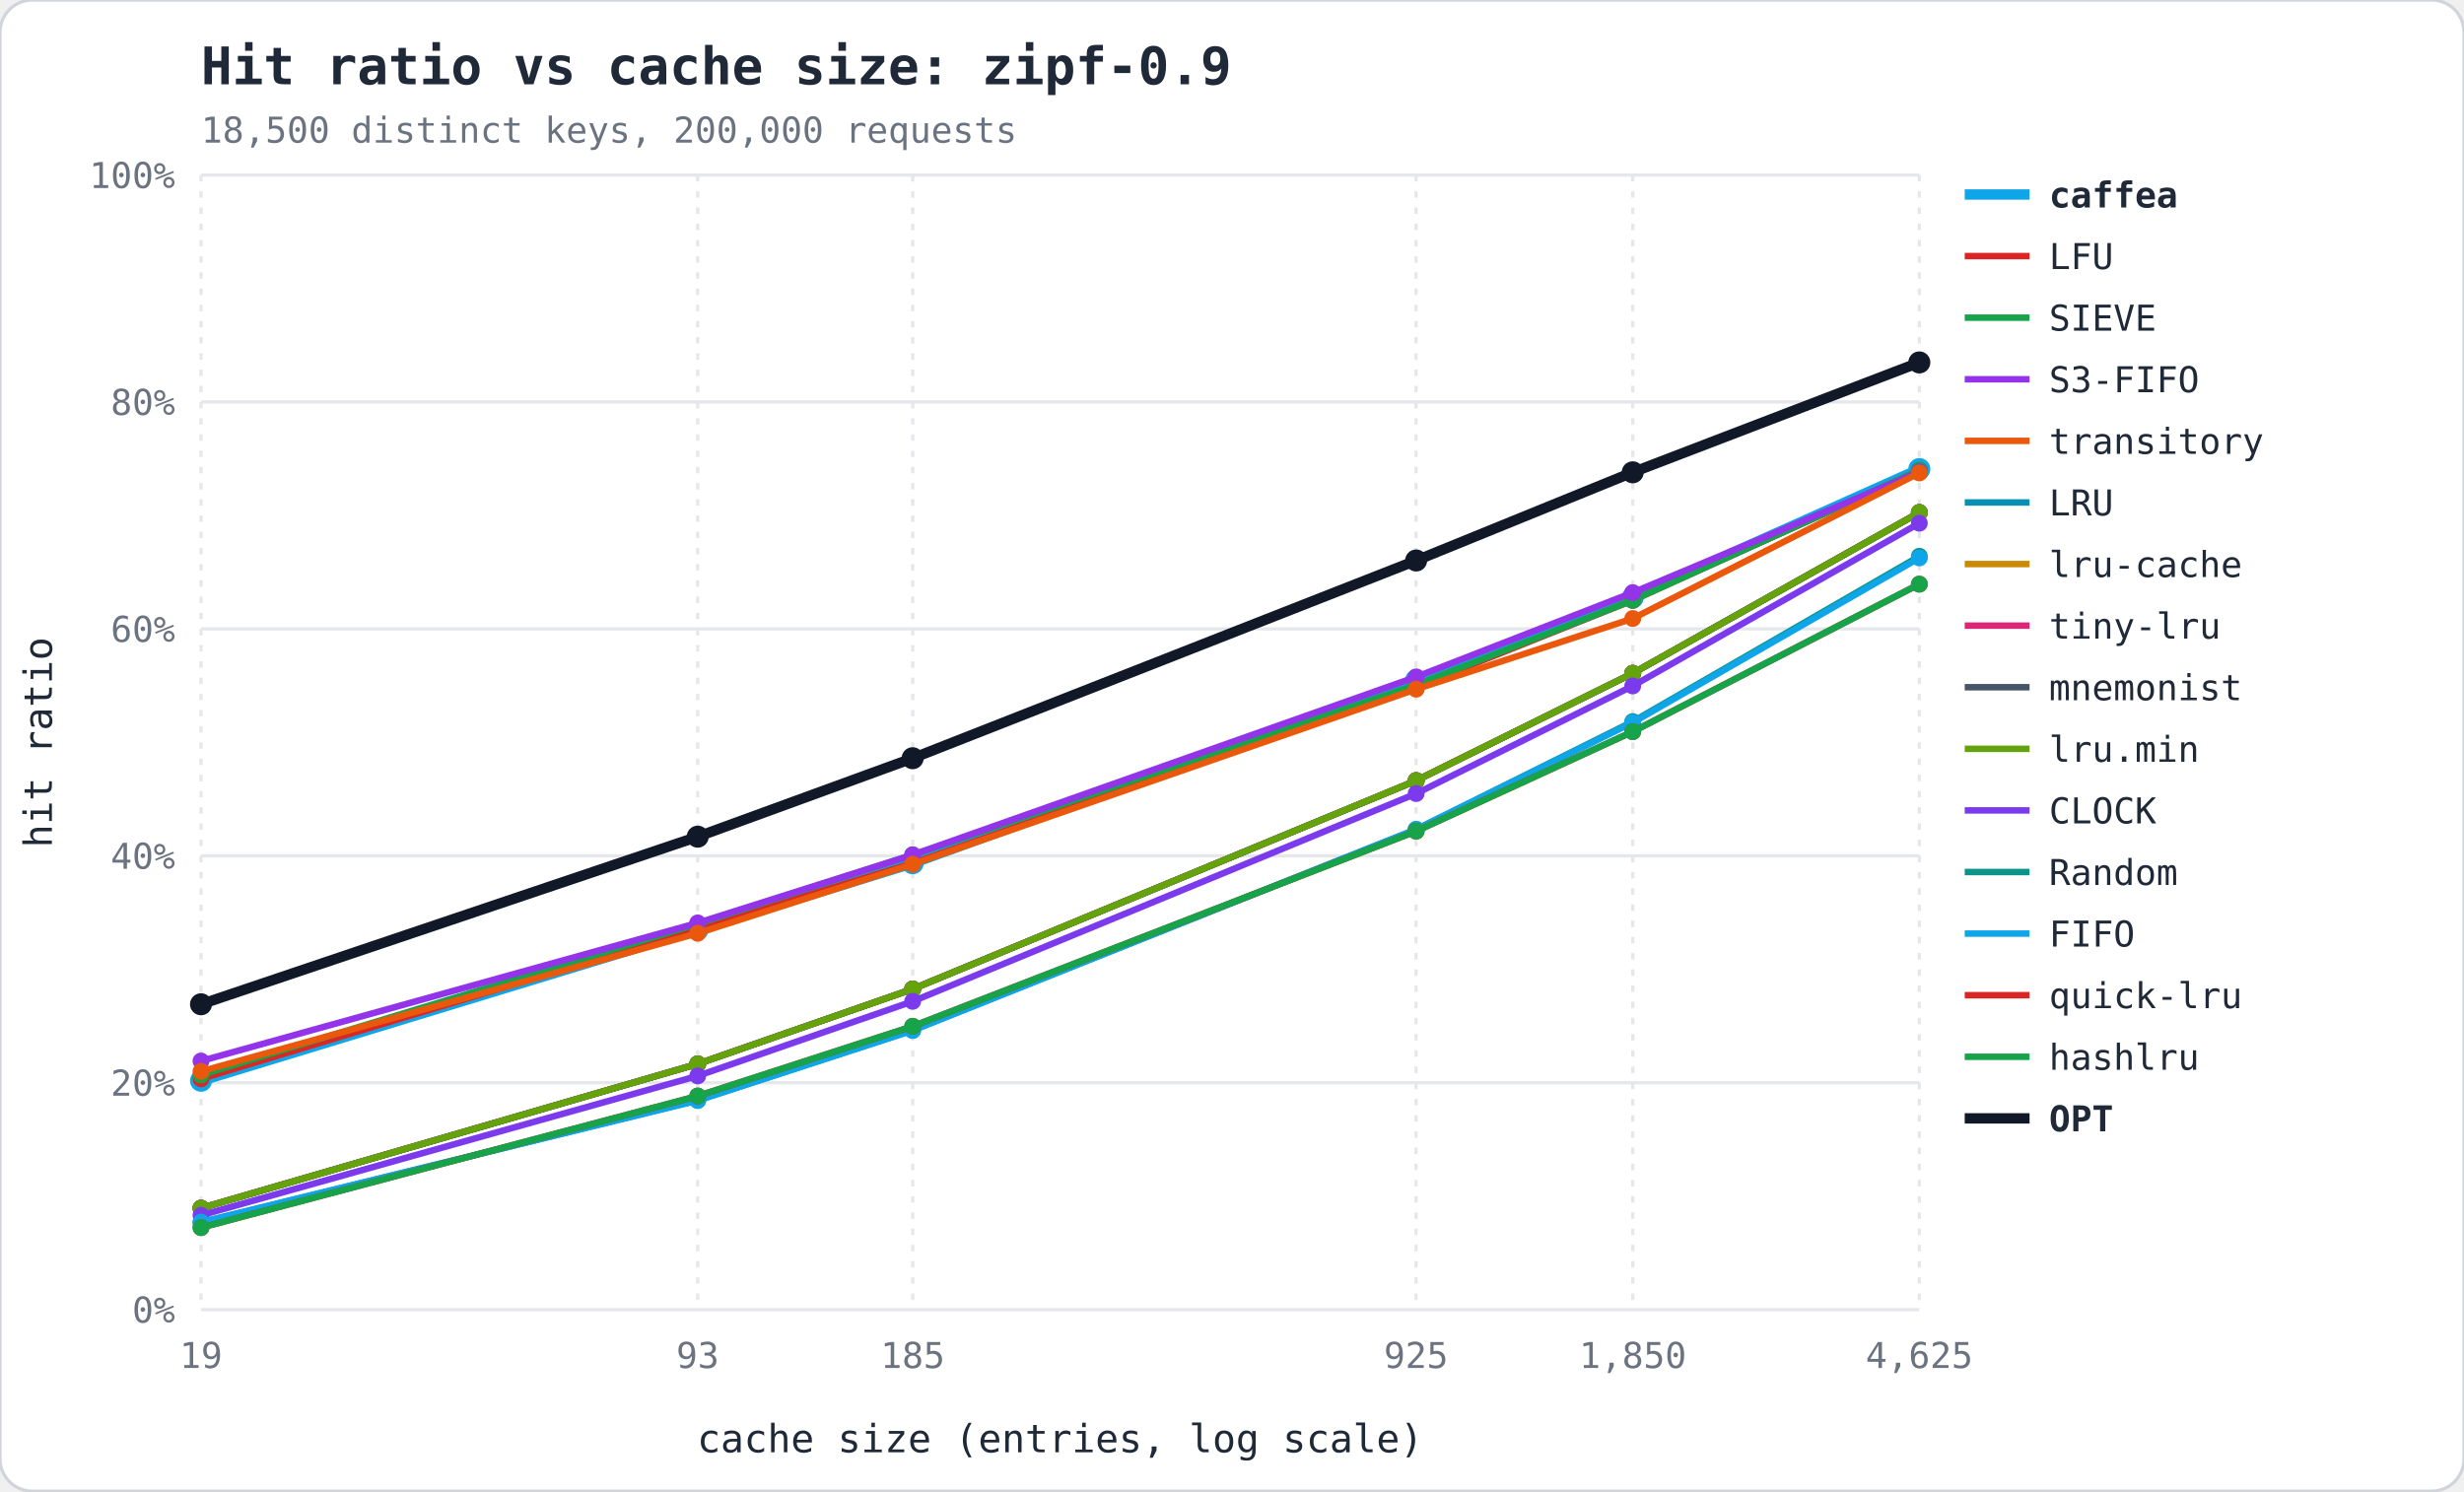
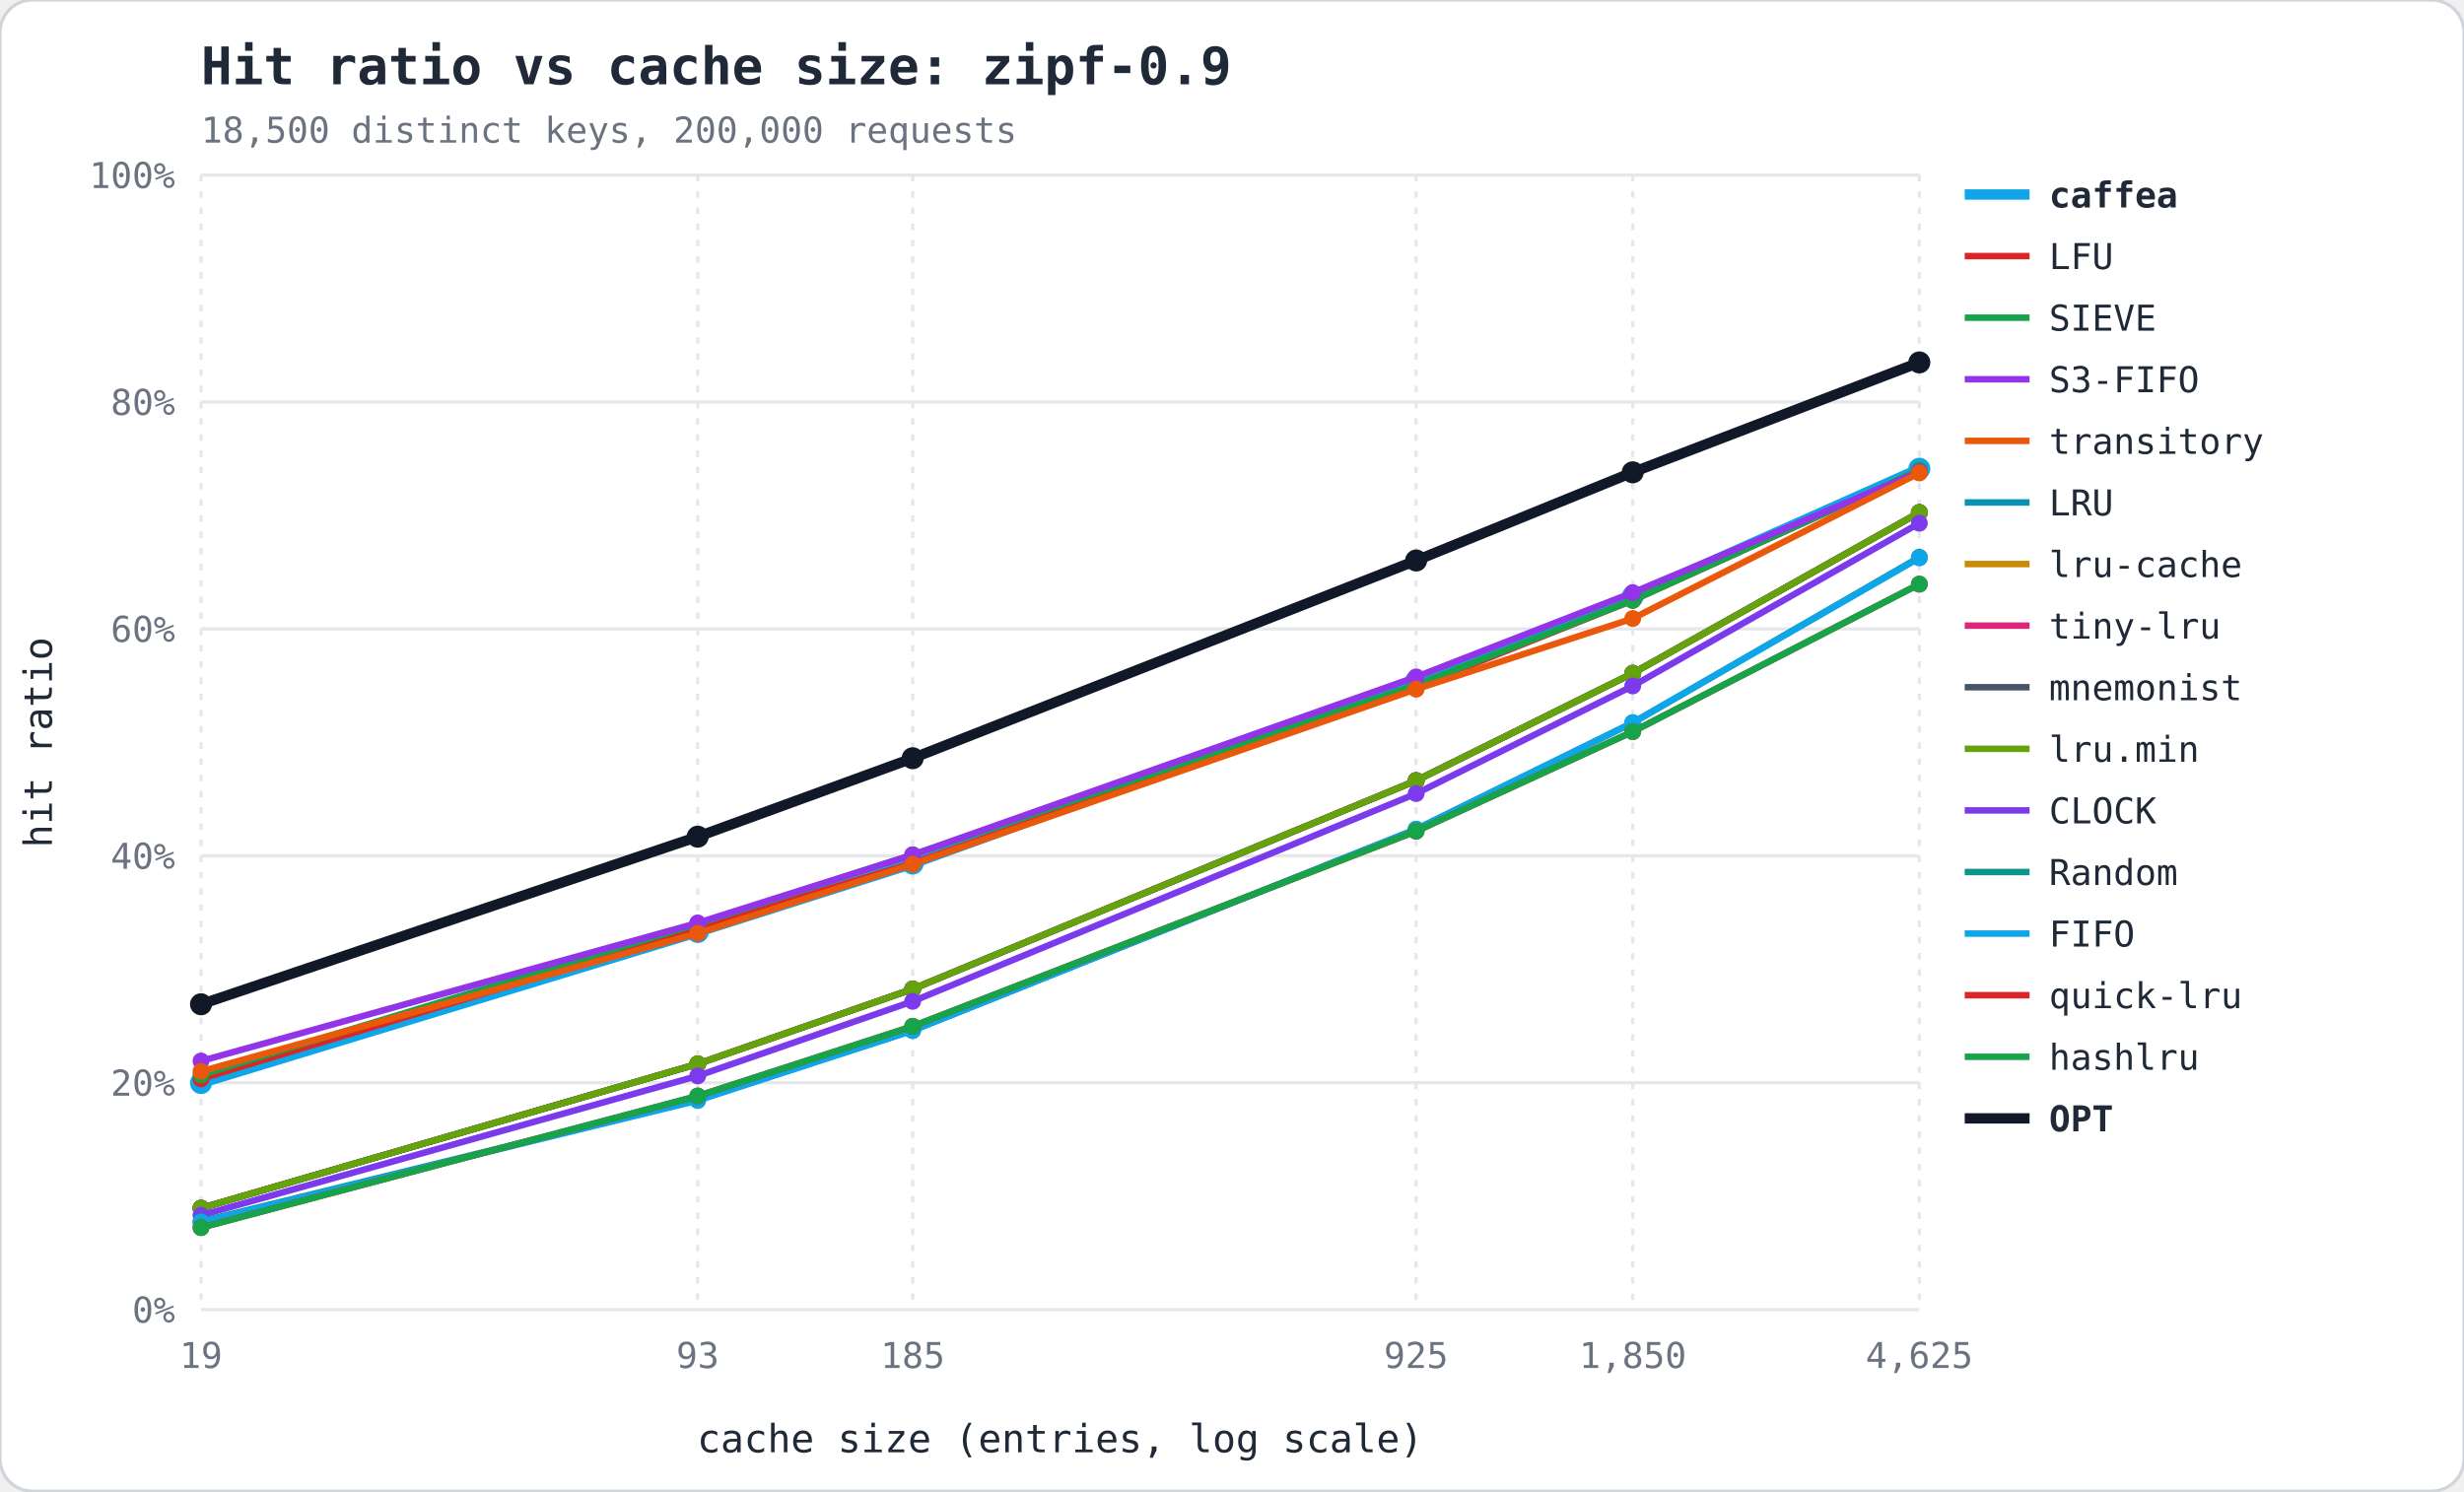
<svg xmlns="http://www.w3.org/2000/svg" viewBox="0 0 760 460" width="760" height="460" role="img">
  <rect x="0" y="0" width="760" height="460" rx="10" fill="#ffffff" stroke="#d1d5db" />
  <text x="62" y="26" font-family="ui-monospace,monospace" font-size="16" font-weight="700" fill="#1f2937">Hit ratio vs cache size: zipf-0.9</text>
  <text x="62" y="44" font-family="ui-monospace,monospace" font-size="11" fill="#6b7280">18,500 distinct keys, 200,000 requests</text>
  <line x1="62" y1="404" x2="592" y2="404" stroke="#e5e7eb" />
  <text x="54" y="408" text-anchor="end" font-family="ui-monospace,monospace" font-size="11" fill="#6b7280">0%</text>
  <line x1="62" y1="334" x2="592" y2="334" stroke="#e5e7eb" />
  <text x="54" y="338" text-anchor="end" font-family="ui-monospace,monospace" font-size="11" fill="#6b7280">20%</text>
  <line x1="62" y1="264" x2="592" y2="264" stroke="#e5e7eb" />
  <text x="54" y="268" text-anchor="end" font-family="ui-monospace,monospace" font-size="11" fill="#6b7280">40%</text>
  <line x1="62" y1="194" x2="592" y2="194" stroke="#e5e7eb" />
  <text x="54" y="198" text-anchor="end" font-family="ui-monospace,monospace" font-size="11" fill="#6b7280">60%</text>
  <line x1="62" y1="124" x2="592" y2="124" stroke="#e5e7eb" />
  <text x="54" y="128" text-anchor="end" font-family="ui-monospace,monospace" font-size="11" fill="#6b7280">80%</text>
  <line x1="62" y1="54" x2="592" y2="54" stroke="#e5e7eb" />
  <text x="54" y="58" text-anchor="end" font-family="ui-monospace,monospace" font-size="11" fill="#6b7280">100%</text>
  <line x1="62" y1="54" x2="62" y2="404" stroke="#e5e7eb" stroke-dasharray="2,3" />
  <text x="62" y="422" text-anchor="middle" font-family="ui-monospace,monospace" font-size="11" fill="#6b7280">19</text>
  <line x1="215.186" y1="54" x2="215.186" y2="404" stroke="#e5e7eb" stroke-dasharray="2,3" />
  <text x="215.186" y="422" text-anchor="middle" font-family="ui-monospace,monospace" font-size="11" fill="#6b7280">93</text>
  <line x1="281.523" y1="54" x2="281.523" y2="404" stroke="#e5e7eb" stroke-dasharray="2,3" />
  <text x="281.523" y="422" text-anchor="middle" font-family="ui-monospace,monospace" font-size="11" fill="#6b7280">185</text>
  <line x1="436.762" y1="54" x2="436.762" y2="404" stroke="#e5e7eb" stroke-dasharray="2,3" />
  <text x="436.762" y="422" text-anchor="middle" font-family="ui-monospace,monospace" font-size="11" fill="#6b7280">925</text>
  <line x1="503.619" y1="54" x2="503.619" y2="404" stroke="#e5e7eb" stroke-dasharray="2,3" />
  <text x="503.619" y="422" text-anchor="middle" font-family="ui-monospace,monospace" font-size="11" fill="#6b7280">1,850</text>
  <line x1="592" y1="54" x2="592" y2="404" stroke="#e5e7eb" stroke-dasharray="2,3" />
  <text x="592" y="422" text-anchor="middle" font-family="ui-monospace,monospace" font-size="11" fill="#6b7280">4,625</text>
  <text x="327" y="448" text-anchor="middle" font-family="ui-monospace,monospace" font-size="12" fill="#1f2937">cache size (entries, log scale)</text>
  <text x="16" y="229" text-anchor="middle" font-family="ui-monospace,monospace" font-size="12" fill="#1f2937" transform="rotate(-90 16 229)">hit ratio</text>
-   <polyline points="62.0,333.4 215.2,286.7 281.5,266.3 436.8,209.8 503.6,184.3 592.0,144.7" fill="none" stroke="#0ea5e9" stroke-width="3.2" stroke-linejoin="round" />
-   <circle cx="62.0" cy="333.4" r="3.4" fill="#0ea5e9" />
-   <circle cx="215.2" cy="286.7" r="3.4" fill="#0ea5e9" />
-   <circle cx="281.5" cy="266.3" r="3.4" fill="#0ea5e9" />
-   <circle cx="436.8" cy="209.8" r="3.4" fill="#0ea5e9" />
-   <circle cx="503.6" cy="184.3" r="3.4" fill="#0ea5e9" />
-   <circle cx="592.0" cy="144.7" r="3.4" fill="#0ea5e9" />
+   <polyline points="62.0,334.1 215.2,287.5 281.5,266.4 436.8,210.0 503.6,184.0 592.0,144.6" fill="none" stroke="#0ea5e9" stroke-width="3.2" stroke-linejoin="round" />
+   <circle cx="62.0" cy="334.1" r="3.4" fill="#0ea5e9" />
+   <circle cx="215.2" cy="287.5" r="3.4" fill="#0ea5e9" />
+   <circle cx="281.5" cy="266.4" r="3.4" fill="#0ea5e9" />
+   <circle cx="436.8" cy="210.0" r="3.4" fill="#0ea5e9" />
+   <circle cx="503.6" cy="184.0" r="3.4" fill="#0ea5e9" />
+   <circle cx="592.0" cy="144.6" r="3.4" fill="#0ea5e9" />
  <line x1="606" y1="60" x2="626" y2="60" stroke="#0ea5e9" stroke-width="3.2" />
  <text x="632" y="64" font-family="ui-monospace,monospace" font-size="11" font-weight="700" fill="#1f2937">caffea</text>
  <polyline points="62.0,332.8 215.2,286.5 281.5,266.3 436.8,211.9 503.6,185.2 592.0,145.1" fill="none" stroke="#dc2626" stroke-width="2" stroke-linejoin="round" />
  <circle cx="62.0" cy="332.8" r="2.6" fill="#dc2626" />
  <circle cx="215.2" cy="286.5" r="2.6" fill="#dc2626" />
  <circle cx="281.5" cy="266.3" r="2.6" fill="#dc2626" />
  <circle cx="436.8" cy="211.9" r="2.6" fill="#dc2626" />
  <circle cx="503.6" cy="185.2" r="2.6" fill="#dc2626" />
  <circle cx="592.0" cy="145.1" r="2.6" fill="#dc2626" />
  <line x1="606" y1="79" x2="626" y2="79" stroke="#dc2626" stroke-width="2" />
  <text x="632" y="83" font-family="ui-monospace,monospace" font-size="11" font-weight="400" fill="#1f2937">LFU</text>
  <polyline points="62.0,331.6 215.2,285.0 281.5,263.7 436.8,211.3 503.6,185.2 592.0,145.1" fill="none" stroke="#16a34a" stroke-width="2" stroke-linejoin="round" />
  <circle cx="62.0" cy="331.6" r="2.6" fill="#16a34a" />
  <circle cx="215.2" cy="285.0" r="2.6" fill="#16a34a" />
  <circle cx="281.5" cy="263.7" r="2.6" fill="#16a34a" />
  <circle cx="436.8" cy="211.3" r="2.6" fill="#16a34a" />
  <circle cx="503.6" cy="185.2" r="2.6" fill="#16a34a" />
  <circle cx="592.0" cy="145.1" r="2.6" fill="#16a34a" />
  <line x1="606" y1="98" x2="626" y2="98" stroke="#16a34a" stroke-width="2" />
  <text x="632" y="102" font-family="ui-monospace,monospace" font-size="11" font-weight="400" fill="#1f2937">SIEVE</text>
  <polyline points="62.0,327.3 215.2,284.7 281.5,263.7 436.8,208.8 503.6,182.8 592.0,145.6" fill="none" stroke="#9333ea" stroke-width="2" stroke-linejoin="round" />
  <circle cx="62.0" cy="327.3" r="2.6" fill="#9333ea" />
  <circle cx="215.2" cy="284.7" r="2.6" fill="#9333ea" />
  <circle cx="281.5" cy="263.7" r="2.6" fill="#9333ea" />
  <circle cx="436.8" cy="208.8" r="2.6" fill="#9333ea" />
  <circle cx="503.6" cy="182.8" r="2.6" fill="#9333ea" />
  <circle cx="592.0" cy="145.6" r="2.6" fill="#9333ea" />
  <line x1="606" y1="117" x2="626" y2="117" stroke="#9333ea" stroke-width="2" />
  <text x="632" y="121" font-family="ui-monospace,monospace" font-size="11" font-weight="400" fill="#1f2937">S3-FIFO</text>
  <polyline points="62.0,330.5 215.2,287.9 281.5,266.6 436.8,212.6 503.6,190.8 592.0,145.9" fill="none" stroke="#ea580c" stroke-width="2" stroke-linejoin="round" />
  <circle cx="62.0" cy="330.5" r="2.6" fill="#ea580c" />
  <circle cx="215.2" cy="287.9" r="2.6" fill="#ea580c" />
  <circle cx="281.5" cy="266.6" r="2.6" fill="#ea580c" />
  <circle cx="436.8" cy="212.6" r="2.6" fill="#ea580c" />
  <circle cx="503.6" cy="190.8" r="2.6" fill="#ea580c" />
  <circle cx="592.0" cy="145.9" r="2.6" fill="#ea580c" />
  <line x1="606" y1="136" x2="626" y2="136" stroke="#ea580c" stroke-width="2" />
  <text x="632" y="140" font-family="ui-monospace,monospace" font-size="11" font-weight="400" fill="#1f2937">transitory</text>
  <polyline points="62.0,372.7 215.2,328.2 281.5,305.1 436.8,240.8 503.6,207.7 592.0,158.1" fill="none" stroke="#0891b2" stroke-width="2" stroke-linejoin="round" />
  <circle cx="62.0" cy="372.7" r="2.6" fill="#0891b2" />
  <circle cx="215.2" cy="328.2" r="2.6" fill="#0891b2" />
  <circle cx="281.5" cy="305.1" r="2.6" fill="#0891b2" />
  <circle cx="436.8" cy="240.8" r="2.6" fill="#0891b2" />
  <circle cx="503.6" cy="207.7" r="2.6" fill="#0891b2" />
  <circle cx="592.0" cy="158.1" r="2.6" fill="#0891b2" />
  <line x1="606" y1="155" x2="626" y2="155" stroke="#0891b2" stroke-width="2" />
  <text x="632" y="159" font-family="ui-monospace,monospace" font-size="11" font-weight="400" fill="#1f2937">LRU</text>
  <polyline points="62.0,372.7 215.2,328.2 281.5,305.1 436.8,240.8 503.6,207.7 592.0,158.1" fill="none" stroke="#ca8a04" stroke-width="2" stroke-linejoin="round" />
  <circle cx="62.0" cy="372.7" r="2.6" fill="#ca8a04" />
  <circle cx="215.2" cy="328.2" r="2.6" fill="#ca8a04" />
  <circle cx="281.5" cy="305.1" r="2.6" fill="#ca8a04" />
  <circle cx="436.8" cy="240.8" r="2.6" fill="#ca8a04" />
  <circle cx="503.6" cy="207.7" r="2.6" fill="#ca8a04" />
  <circle cx="592.0" cy="158.1" r="2.6" fill="#ca8a04" />
  <line x1="606" y1="174" x2="626" y2="174" stroke="#ca8a04" stroke-width="2" />
  <text x="632" y="178" font-family="ui-monospace,monospace" font-size="11" font-weight="400" fill="#1f2937">lru-cache</text>
  <polyline points="62.0,372.7 215.2,328.2 281.5,305.1 436.8,240.8 503.6,207.7 592.0,158.1" fill="none" stroke="#db2777" stroke-width="2" stroke-linejoin="round" />
  <circle cx="62.0" cy="372.7" r="2.6" fill="#db2777" />
  <circle cx="215.2" cy="328.2" r="2.6" fill="#db2777" />
  <circle cx="281.5" cy="305.1" r="2.6" fill="#db2777" />
  <circle cx="436.8" cy="240.8" r="2.6" fill="#db2777" />
  <circle cx="503.6" cy="207.7" r="2.6" fill="#db2777" />
  <circle cx="592.0" cy="158.1" r="2.6" fill="#db2777" />
  <line x1="606" y1="193" x2="626" y2="193" stroke="#db2777" stroke-width="2" />
  <text x="632" y="197" font-family="ui-monospace,monospace" font-size="11" font-weight="400" fill="#1f2937">tiny-lru</text>
  <polyline points="62.0,372.7 215.2,328.2 281.5,305.1 436.8,240.8 503.6,207.7 592.0,158.1" fill="none" stroke="#475569" stroke-width="2" stroke-linejoin="round" />
  <circle cx="62.0" cy="372.7" r="2.6" fill="#475569" />
  <circle cx="215.2" cy="328.2" r="2.6" fill="#475569" />
  <circle cx="281.5" cy="305.1" r="2.6" fill="#475569" />
  <circle cx="436.8" cy="240.8" r="2.6" fill="#475569" />
  <circle cx="503.6" cy="207.7" r="2.6" fill="#475569" />
  <circle cx="592.0" cy="158.1" r="2.6" fill="#475569" />
  <line x1="606" y1="212" x2="626" y2="212" stroke="#475569" stroke-width="2" />
  <text x="632" y="216" font-family="ui-monospace,monospace" font-size="11" font-weight="400" fill="#1f2937">mnemonist</text>
  <polyline points="62.0,372.7 215.2,328.2 281.5,305.1 436.8,240.8 503.6,207.7 592.0,158.1" fill="none" stroke="#65a30d" stroke-width="2" stroke-linejoin="round" />
  <circle cx="62.0" cy="372.7" r="2.6" fill="#65a30d" />
  <circle cx="215.2" cy="328.2" r="2.6" fill="#65a30d" />
  <circle cx="281.5" cy="305.1" r="2.6" fill="#65a30d" />
  <circle cx="436.8" cy="240.8" r="2.6" fill="#65a30d" />
  <circle cx="503.6" cy="207.7" r="2.6" fill="#65a30d" />
  <circle cx="592.0" cy="158.1" r="2.6" fill="#65a30d" />
  <line x1="606" y1="231" x2="626" y2="231" stroke="#65a30d" stroke-width="2" />
  <text x="632" y="235" font-family="ui-monospace,monospace" font-size="11" font-weight="400" fill="#1f2937">lru.min</text>
  <polyline points="62.0,374.9 215.2,331.9 281.5,308.9 436.8,244.8 503.6,211.6 592.0,161.4" fill="none" stroke="#7c3aed" stroke-width="2" stroke-linejoin="round" />
  <circle cx="62.0" cy="374.9" r="2.6" fill="#7c3aed" />
  <circle cx="215.2" cy="331.9" r="2.6" fill="#7c3aed" />
  <circle cx="281.5" cy="308.9" r="2.6" fill="#7c3aed" />
  <circle cx="436.8" cy="244.8" r="2.6" fill="#7c3aed" />
  <circle cx="503.6" cy="211.6" r="2.6" fill="#7c3aed" />
  <circle cx="592.0" cy="161.4" r="2.6" fill="#7c3aed" />
  <line x1="606" y1="250" x2="626" y2="250" stroke="#7c3aed" stroke-width="2" />
  <text x="632" y="254" font-family="ui-monospace,monospace" font-size="11" font-weight="400" fill="#1f2937">CLOCK</text>
-   <polyline points="62.0,377.1 215.2,339.4 281.5,317.8 436.8,255.9 503.6,222.6 592.0,171.6" fill="none" stroke="#0d9488" stroke-width="2" stroke-linejoin="round" />
-   <circle cx="62.0" cy="377.1" r="2.6" fill="#0d9488" />
-   <circle cx="215.2" cy="339.4" r="2.6" fill="#0d9488" />
-   <circle cx="281.5" cy="317.8" r="2.6" fill="#0d9488" />
-   <circle cx="436.8" cy="255.9" r="2.6" fill="#0d9488" />
-   <circle cx="503.6" cy="222.6" r="2.6" fill="#0d9488" />
-   <circle cx="592.0" cy="171.6" r="2.6" fill="#0d9488" />
+   <polyline points="62.0,376.8 215.2,339.2 281.5,317.9 436.8,255.8 503.6,223.0 592.0,171.9" fill="none" stroke="#0d9488" stroke-width="2" stroke-linejoin="round" />
+   <circle cx="62.0" cy="376.8" r="2.6" fill="#0d9488" />
+   <circle cx="215.2" cy="339.2" r="2.6" fill="#0d9488" />
+   <circle cx="281.5" cy="317.9" r="2.6" fill="#0d9488" />
+   <circle cx="436.8" cy="255.8" r="2.6" fill="#0d9488" />
+   <circle cx="503.6" cy="223.0" r="2.6" fill="#0d9488" />
+   <circle cx="592.0" cy="171.9" r="2.6" fill="#0d9488" />
  <line x1="606" y1="269" x2="626" y2="269" stroke="#0d9488" stroke-width="2" />
  <text x="632" y="273" font-family="ui-monospace,monospace" font-size="11" font-weight="400" fill="#1f2937">Random</text>
  <polyline points="62.0,377.0 215.2,339.5 281.5,317.9 436.8,255.8 503.6,222.9 592.0,172.1" fill="none" stroke="#0ea5e9" stroke-width="2" stroke-linejoin="round" />
  <circle cx="62.0" cy="377.0" r="2.6" fill="#0ea5e9" />
  <circle cx="215.2" cy="339.5" r="2.6" fill="#0ea5e9" />
  <circle cx="281.5" cy="317.9" r="2.6" fill="#0ea5e9" />
  <circle cx="436.8" cy="255.8" r="2.6" fill="#0ea5e9" />
  <circle cx="503.6" cy="222.9" r="2.6" fill="#0ea5e9" />
  <circle cx="592.0" cy="172.1" r="2.6" fill="#0ea5e9" />
  <line x1="606" y1="288" x2="626" y2="288" stroke="#0ea5e9" stroke-width="2" />
  <text x="632" y="292" font-family="ui-monospace,monospace" font-size="11" font-weight="400" fill="#1f2937">FIFO</text>
  <polyline points="62.0,378.7 215.2,338.1 281.5,316.6 436.8,256.4 503.6,225.7 592.0,180.2" fill="none" stroke="#dc2626" stroke-width="2" stroke-linejoin="round" />
  <circle cx="62.0" cy="378.7" r="2.6" fill="#dc2626" />
  <circle cx="215.2" cy="338.1" r="2.6" fill="#dc2626" />
  <circle cx="281.5" cy="316.6" r="2.6" fill="#dc2626" />
  <circle cx="436.8" cy="256.4" r="2.6" fill="#dc2626" />
  <circle cx="503.6" cy="225.7" r="2.6" fill="#dc2626" />
  <circle cx="592.0" cy="180.2" r="2.6" fill="#dc2626" />
  <line x1="606" y1="307" x2="626" y2="307" stroke="#dc2626" stroke-width="2" />
  <text x="632" y="311" font-family="ui-monospace,monospace" font-size="11" font-weight="400" fill="#1f2937">quick-lru</text>
  <polyline points="62.0,378.7 215.2,338.1 281.5,316.6 436.8,256.4 503.6,225.7 592.0,180.2" fill="none" stroke="#16a34a" stroke-width="2" stroke-linejoin="round" />
  <circle cx="62.0" cy="378.7" r="2.6" fill="#16a34a" />
  <circle cx="215.2" cy="338.1" r="2.6" fill="#16a34a" />
  <circle cx="281.5" cy="316.6" r="2.6" fill="#16a34a" />
  <circle cx="436.8" cy="256.4" r="2.6" fill="#16a34a" />
  <circle cx="503.6" cy="225.7" r="2.6" fill="#16a34a" />
  <circle cx="592.0" cy="180.2" r="2.6" fill="#16a34a" />
  <line x1="606" y1="326" x2="626" y2="326" stroke="#16a34a" stroke-width="2" />
  <text x="632" y="330" font-family="ui-monospace,monospace" font-size="11" font-weight="400" fill="#1f2937">hashlru</text>
  <polyline points="62.0,309.8 215.2,258.1 281.5,233.9 436.8,172.9 503.6,145.7 592.0,111.8" fill="none" stroke="#111827" stroke-width="3.2" stroke-linejoin="round" />
  <circle cx="62.0" cy="309.8" r="3.4" fill="#111827" />
  <circle cx="215.2" cy="258.1" r="3.4" fill="#111827" />
  <circle cx="281.5" cy="233.9" r="3.4" fill="#111827" />
  <circle cx="436.8" cy="172.9" r="3.4" fill="#111827" />
  <circle cx="503.6" cy="145.7" r="3.4" fill="#111827" />
  <circle cx="592.0" cy="111.8" r="3.4" fill="#111827" />
  <line x1="606" y1="345" x2="626" y2="345" stroke="#111827" stroke-width="3.2" />
  <text x="632" y="349" font-family="ui-monospace,monospace" font-size="11" font-weight="700" fill="#1f2937">OPT</text>
</svg>
